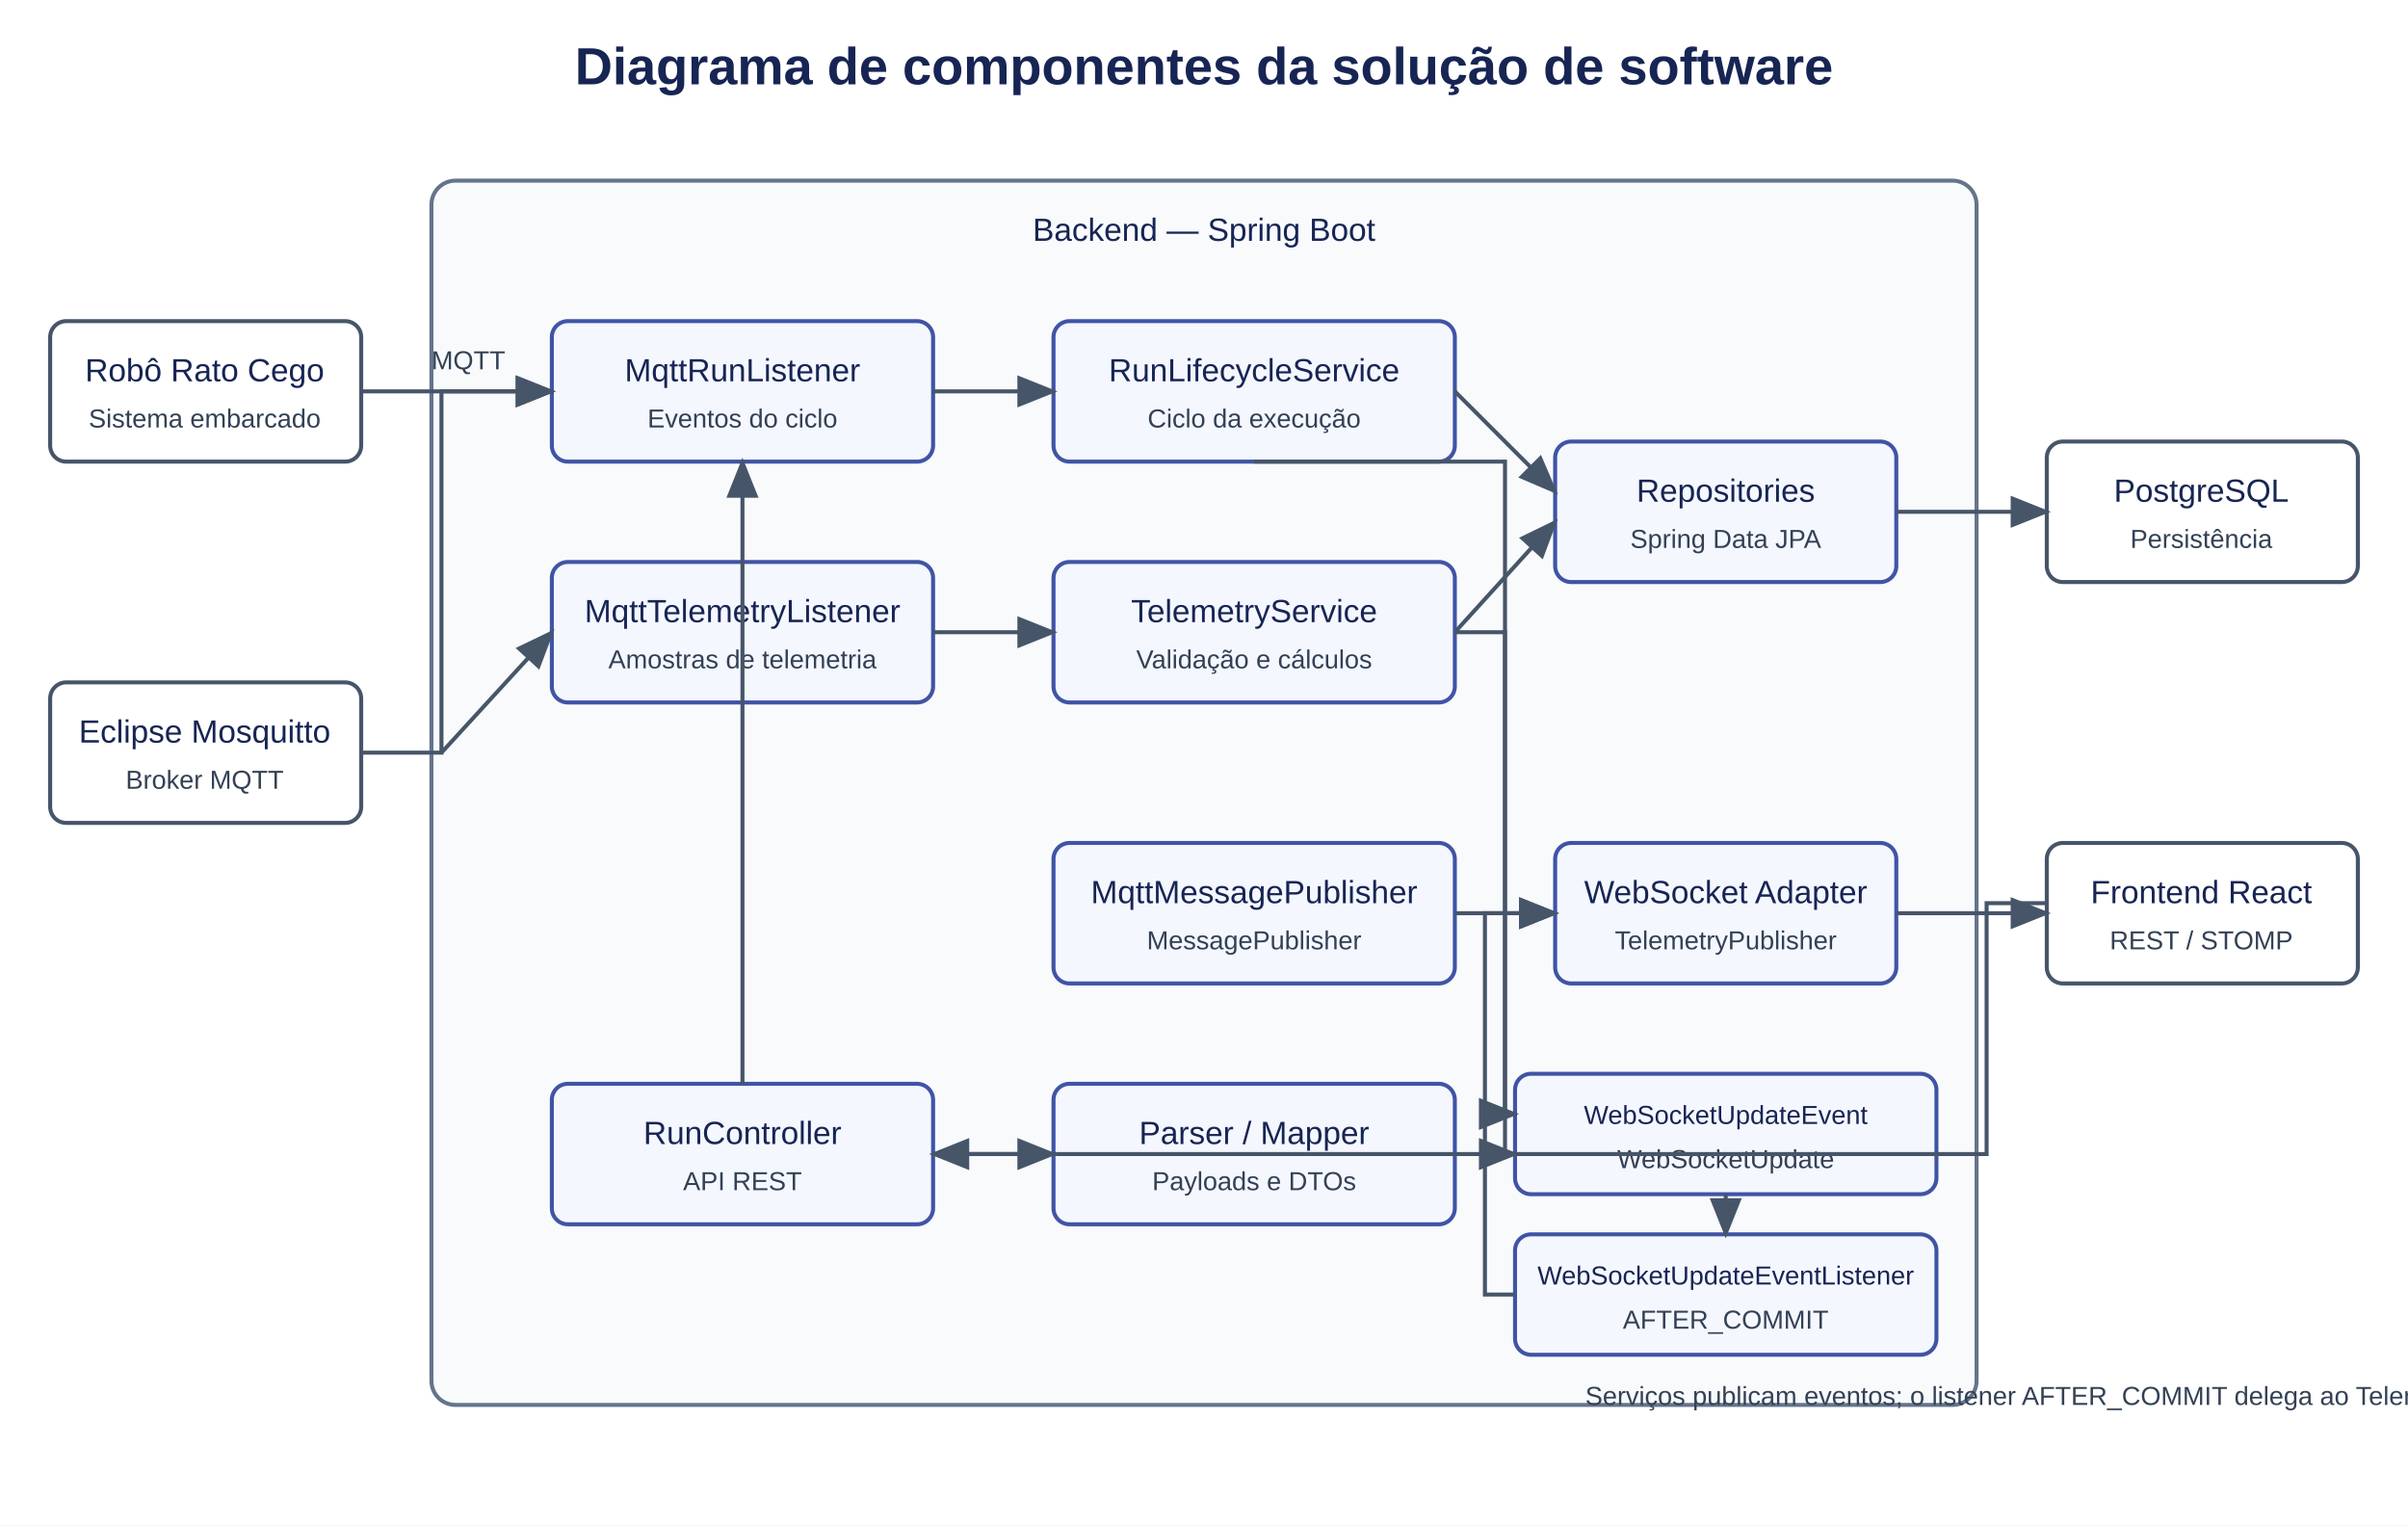
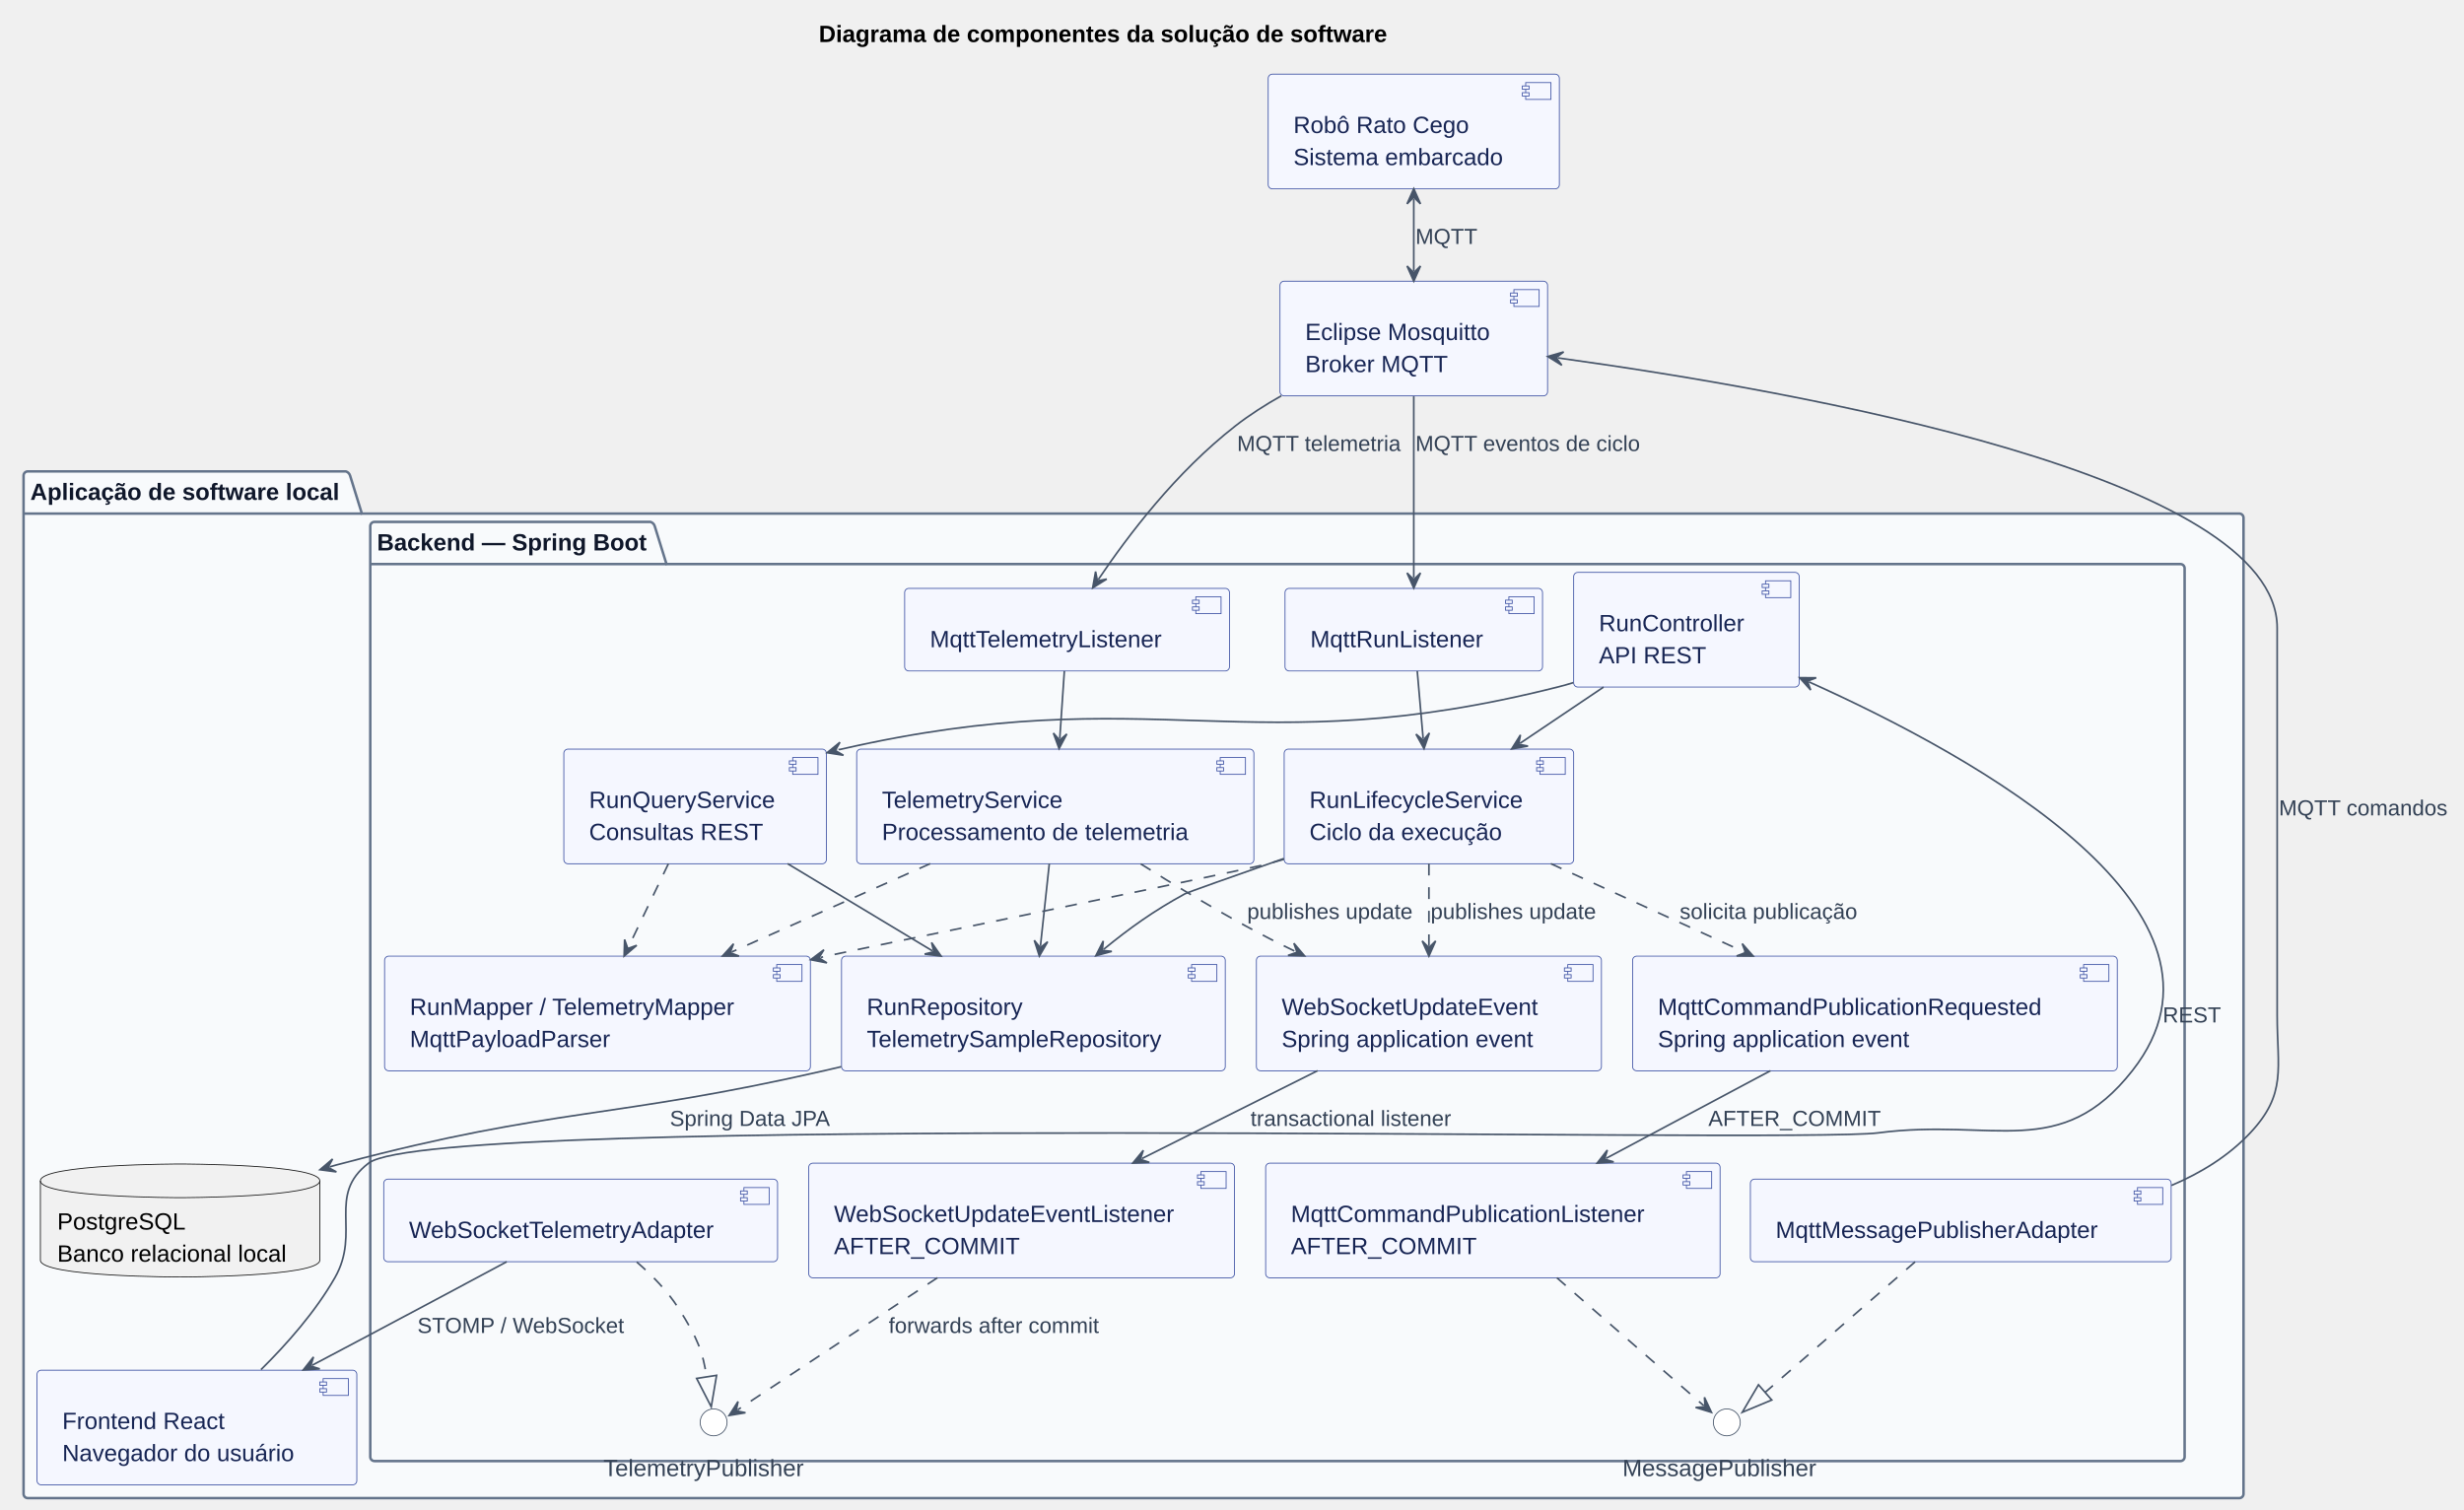
- <svg xmlns="http://www.w3.org/2000/svg" width="1200" height="760" viewBox="0 0 1200 760" role="img" aria-labelledby="title desc">
-   <defs>
-     <marker id="arrow" markerWidth="10" markerHeight="8" refX="9" refY="4" orient="auto">
-       <path d="M0,0 L10,4 L0,8 z" fill="#475569" />
-     </marker>
-   </defs>
-   <style>text{font:16px Arial,sans-serif;fill:#172554}.title{font-size:26px;font-weight:bold}.group{fill:#f8fafc;stroke:#64748b;stroke-width:2}.box{fill:#f5f7ff;stroke:#4054a5;stroke-width:2}.external{fill:#fff;stroke:#475569;stroke-width:2}.line{stroke:#475569;stroke-width:2;fill:none;marker-end:url(#arrow)}.label{font-size:13px;fill:#334155}.compact{font-size:13px}</style>
-   <rect width="1200" height="760" fill="white" />
-   <text class="title" x="600" y="42" text-anchor="middle">Diagrama de componentes da solução de software</text>
-   <rect class="group" x="215" y="90" width="770" height="610" rx="12" />
-   <text x="600" y="120" text-anchor="middle" font-weight="bold">Backend — Spring Boot</text>
-   <rect class="external" x="25" y="160" width="155" height="70" rx="8" />
-   <text x="102" y="190" text-anchor="middle">Robô Rato Cego</text>
-   <text class="label" x="102" y="213" text-anchor="middle">Sistema embarcado</text>
-   <rect class="external" x="25" y="340" width="155" height="70" rx="8" />
-   <text x="102" y="370" text-anchor="middle">Eclipse Mosquitto</text>
-   <text class="label" x="102" y="393" text-anchor="middle">Broker MQTT</text>
-   <rect class="box" x="275" y="160" width="190" height="70" rx="8" />
-   <text x="370" y="190" text-anchor="middle">MqttRunListener</text>
-   <text class="label" x="370" y="213" text-anchor="middle">Eventos do ciclo</text>
-   <rect class="box" x="275" y="280" width="190" height="70" rx="8" />
-   <text x="370" y="310" text-anchor="middle">MqttTelemetryListener</text>
-   <text class="label" x="370" y="333" text-anchor="middle">Amostras de telemetria</text>
-   <rect class="box" x="525" y="160" width="200" height="70" rx="8" />
-   <text x="625" y="190" text-anchor="middle">RunLifecycleService</text>
-   <text class="label" x="625" y="213" text-anchor="middle">Ciclo da execução</text>
-   <rect class="box" x="525" y="280" width="200" height="70" rx="8" />
-   <text x="625" y="310" text-anchor="middle">TelemetryService</text>
-   <text class="label" x="625" y="333" text-anchor="middle">Validação e cálculos</text>
-   <rect class="box" x="775" y="220" width="170" height="70" rx="8" />
-   <text x="860" y="250" text-anchor="middle">Repositories</text>
-   <text class="label" x="860" y="273" text-anchor="middle">Spring Data JPA</text>
-   <rect class="box" x="525" y="420" width="200" height="70" rx="8" />
-   <text x="625" y="450" text-anchor="middle">MqttMessagePublisher</text>
-   <text class="label" x="625" y="473" text-anchor="middle">MessagePublisher</text>
-   <rect class="box" x="775" y="420" width="170" height="70" rx="8" />
-   <text x="860" y="450" text-anchor="middle">WebSocket Adapter</text>
-   <text class="label" x="860" y="473" text-anchor="middle">TelemetryPublisher</text>
-   <rect class="external" x="1020" y="220" width="155" height="70" rx="8" />
-   <text x="1097" y="250" text-anchor="middle">PostgreSQL</text>
-   <text class="label" x="1097" y="273" text-anchor="middle">Persistência</text>
-   <rect class="external" x="1020" y="420" width="155" height="70" rx="8" />
-   <text x="1097" y="450" text-anchor="middle">Frontend React</text>
-   <text class="label" x="1097" y="473" text-anchor="middle">REST / STOMP</text>
-   <rect class="box" x="275" y="540" width="190" height="70" rx="8" />
-   <text x="370" y="570" text-anchor="middle">RunController</text>
-   <text class="label" x="370" y="593" text-anchor="middle">API REST</text>
-   <rect class="box" x="525" y="540" width="200" height="70" rx="8" />
-   <text x="625" y="570" text-anchor="middle">Parser / Mapper</text>
-   <text class="label" x="625" y="593" text-anchor="middle">Payloads e DTOs</text>
-   <rect class="box" x="755" y="535" width="210" height="60" rx="8" />
-   <text class="compact" x="860" y="560" text-anchor="middle">WebSocketUpdateEvent</text>
-   <text class="label" x="860" y="582" text-anchor="middle">WebSocketUpdate</text>
-   <rect class="box" x="755" y="615" width="210" height="60" rx="8" />
-   <text class="compact" x="860" y="640" text-anchor="middle">WebSocketUpdateEventListener</text>
-   <text class="label" x="860" y="662" text-anchor="middle">AFTER_COMMIT</text>
-   <path class="line" d="M180 195 L275 195" />
-   <text class="label" x="215" y="184">MQTT</text>
-   <path class="line" d="M180 375 L220 375 L220 195 L275 195" />
-   <path class="line" d="M220 375 L275 315" />
-   <path class="line" d="M465 195 L525 195" />
-   <path class="line" d="M465 315 L525 315" />
-   <path class="line" d="M725 195 L775 245" />
-   <path class="line" d="M725 315 L775 260" />
-   <path class="line" d="M945 255 L1020 255" />
-   <path class="line" d="M725 455 L775 455" />
-   <path class="line" d="M945 455 L1020 455" />
-   <path class="line" d="M1020 450 L990 450 L990 575 L465 575" />
-   <path class="line" d="M465 575 L525 575" />
-   <path class="line" d="M370 540 L370 230" />
-   <path class="line" d="M625 230 L750 230 L750 555 L755 555" />
-   <path class="line" d="M725 315 L750 315 L750 575 L755 575" />
-   <path class="line" d="M860 595 L860 615" />
-   <path class="line" d="M755 645 L740 645 L740 455 L775 455" />
-   <text class="label" x="790" y="700">Serviços publicam eventos; o listener AFTER_COMMIT delega ao TelemetryPublisher.</text>
+ <svg xmlns="http://www.w3.org/2000/svg" contentStyleType="text/css" height="897px" preserveAspectRatio="none" style="width:1464px;height:897px;background:#FFFFFF;" version="1.1" viewBox="0 0 1464 897" width="1464px" zoomAndPan="magnify">
+   <defs />
+   <g>
+     <text fill="#000000" font-family="Arial" font-size="14" font-weight="bold" lengthAdjust="spacing" textLength="351" x="486.5" y="24.966">Diagrama de componentes da solução de software</text>
+     <g id="cluster_Aplicação de software local">
+       <path d="M16.5,280.068 L205.5,280.068 A3.75,3.75 0 0 1 208,282.568 L215,305.136 L1330.5,305.136 A2.5,2.5 0 0 1 1333,307.636 L1333,887.568 A2.5,2.5 0 0 1 1330.5,890.068 L16.5,890.068 A2.5,2.5 0 0 1 14,887.568 L14,282.568 A2.5,2.5 0 0 1 16.5,280.068 " fill="#F8FAFC" style="stroke:#64748B;stroke-width:1.5;" />
+       <line style="stroke:#64748B;stroke-width:1.5;" x1="14" x2="215" y1="305.136" y2="305.136" />
+       <text fill="#0F172A" font-family="Arial" font-size="14" font-weight="bold" lengthAdjust="spacing" textLength="188" x="18" y="297.034">Aplicação de software local</text>
+     </g>
+     <g id="cluster_Backend — Spring Boot">
+       <path d="M222.5,310.068 L386.5,310.068 A3.75,3.75 0 0 1 389,312.568 L396,335.136 L1295.5,335.136 A2.5,2.5 0 0 1 1298,337.636 L1298,865.568 A2.5,2.5 0 0 1 1295.5,868.068 L222.5,868.068 A2.5,2.5 0 0 1 220,865.568 L220,312.568 A2.5,2.5 0 0 1 222.5,310.068 " fill="#F8FAFC" style="stroke:#64748B;stroke-width:1.5;" />
+       <line style="stroke:#64748B;stroke-width:1.5;" x1="220" x2="396" y1="335.136" y2="335.136" />
+       <text fill="#0F172A" font-family="Arial" font-size="14" font-weight="bold" lengthAdjust="spacing" textLength="163" x="224" y="327.034">Backend — Spring Boot</text>
+     </g>
+     <g id="elem_robot">
+       <rect fill="#F5F7FF" height="68.136" rx="2.5" ry="2.5" style="stroke:#4054A5;stroke-width:0.5;" width="173" x="753.5" y="44.068" />
+       <rect fill="#F5F7FF" height="10" style="stroke:#4054A5;stroke-width:0.5;" width="15" x="906.5" y="49.068" />
+       <rect fill="#F5F7FF" height="2" style="stroke:#4054A5;stroke-width:0.5;" width="4" x="904.5" y="51.068" />
+       <rect fill="#F5F7FF" height="2" style="stroke:#4054A5;stroke-width:0.5;" width="4" x="904.5" y="55.068" />
+       <text fill="#172554" font-family="Arial" font-size="14" lengthAdjust="spacing" textLength="106" x="768.5" y="79.034">Robô Rato Cego</text>
+       <text fill="#172554" font-family="Arial" font-size="14" lengthAdjust="spacing" textLength="133" x="768.5" y="98.102">Sistema embarcado</text>
+     </g>
+     <g id="elem_broker">
+       <rect fill="#F5F7FF" height="68.136" rx="2.5" ry="2.5" style="stroke:#4054A5;stroke-width:0.5;" width="159" x="760.5" y="167.068" />
+       <rect fill="#F5F7FF" height="10" style="stroke:#4054A5;stroke-width:0.5;" width="15" x="899.5" y="172.068" />
+       <rect fill="#F5F7FF" height="2" style="stroke:#4054A5;stroke-width:0.5;" width="4" x="897.5" y="174.068" />
+       <rect fill="#F5F7FF" height="2" style="stroke:#4054A5;stroke-width:0.5;" width="4" x="897.5" y="178.068" />
+       <text fill="#172554" font-family="Arial" font-size="14" lengthAdjust="spacing" textLength="119" x="775.5" y="202.034">Eclipse Mosquitto</text>
+       <text fill="#172554" font-family="Arial" font-size="14" lengthAdjust="spacing" textLength="88" x="775.5" y="221.102">Broker MQTT</text>
+     </g>
+     <g id="elem_frontend">
+       <rect fill="#F5F7FF" height="68.136" rx="2.5" ry="2.5" style="stroke:#4054A5;stroke-width:0.5;" width="190" x="22" y="814.068" />
+       <rect fill="#F5F7FF" height="10" style="stroke:#4054A5;stroke-width:0.5;" width="15" x="192" y="819.068" />
+       <rect fill="#F5F7FF" height="2" style="stroke:#4054A5;stroke-width:0.5;" width="4" x="190" y="821.068" />
+       <rect fill="#F5F7FF" height="2" style="stroke:#4054A5;stroke-width:0.5;" width="4" x="190" y="825.068" />
+       <text fill="#172554" font-family="Arial" font-size="14" lengthAdjust="spacing" textLength="102" x="37" y="849.034">Frontend React</text>
+       <text fill="#172554" font-family="Arial" font-size="14" lengthAdjust="spacing" textLength="150" x="37" y="868.102">Navegador do usuário</text>
+     </g>
+     <g id="elem_database">
+       <path d="M24,701.568 C24,691.568 107,691.568 107,691.568 C107,691.568 190,691.568 190,701.568 L190,748.704 C190,758.704 107,758.704 107,758.704 C107,758.704 24,758.704 24,748.704 L24,701.568 " fill="#F1F1F1" style="stroke:#181818;stroke-width:0.5;" />
+       <path d="M24,701.568 C24,711.568 107,711.568 107,711.568 C107,711.568 190,711.568 190,701.568 " fill="none" style="stroke:#181818;stroke-width:0.5;" />
+       <text fill="#000000" font-family="Arial" font-size="14" lengthAdjust="spacing" textLength="77" x="34" y="730.534">PostgreSQL</text>
+       <text fill="#000000" font-family="Arial" font-size="14" lengthAdjust="spacing" textLength="146" x="34" y="749.602">Banco relacional local</text>
+     </g>
+     <g id="elem_rest">
+       <rect fill="#F5F7FF" height="68.136" rx="2.5" ry="2.5" style="stroke:#4054A5;stroke-width:0.5;" width="134" x="935" y="340.068" />
+       <rect fill="#F5F7FF" height="10" style="stroke:#4054A5;stroke-width:0.5;" width="15" x="1049" y="345.068" />
+       <rect fill="#F5F7FF" height="2" style="stroke:#4054A5;stroke-width:0.5;" width="4" x="1047" y="347.068" />
+       <rect fill="#F5F7FF" height="2" style="stroke:#4054A5;stroke-width:0.5;" width="4" x="1047" y="351.068" />
+       <text fill="#172554" font-family="Arial" font-size="14" lengthAdjust="spacing" textLength="94" x="950" y="375.034">RunController</text>
+       <text fill="#172554" font-family="Arial" font-size="14" lengthAdjust="spacing" textLength="59" x="950" y="394.102">API REST</text>
+     </g>
+     <g id="elem_lifecycle">
+       <rect fill="#F5F7FF" height="68.136" rx="2.5" ry="2.5" style="stroke:#4054A5;stroke-width:0.5;" width="172" x="763" y="445.068" />
+       <rect fill="#F5F7FF" height="10" style="stroke:#4054A5;stroke-width:0.5;" width="15" x="915" y="450.068" />
+       <rect fill="#F5F7FF" height="2" style="stroke:#4054A5;stroke-width:0.5;" width="4" x="913" y="452.068" />
+       <rect fill="#F5F7FF" height="2" style="stroke:#4054A5;stroke-width:0.5;" width="4" x="913" y="456.068" />
+       <text fill="#172554" font-family="Arial" font-size="14" lengthAdjust="spacing" textLength="132" x="778" y="480.034">RunLifecycleService</text>
+       <text fill="#172554" font-family="Arial" font-size="14" lengthAdjust="spacing" textLength="119" x="778" y="499.102">Ciclo da execução</text>
+     </g>
+     <g id="elem_query">
+       <rect fill="#F5F7FF" height="68.136" rx="2.5" ry="2.5" style="stroke:#4054A5;stroke-width:0.5;" width="156" x="335" y="445.068" />
+       <rect fill="#F5F7FF" height="10" style="stroke:#4054A5;stroke-width:0.5;" width="15" x="471" y="450.068" />
+       <rect fill="#F5F7FF" height="2" style="stroke:#4054A5;stroke-width:0.5;" width="4" x="469" y="452.068" />
+       <rect fill="#F5F7FF" height="2" style="stroke:#4054A5;stroke-width:0.5;" width="4" x="469" y="456.068" />
+       <text fill="#172554" font-family="Arial" font-size="14" lengthAdjust="spacing" textLength="116" x="350" y="480.034">RunQueryService</text>
+       <text fill="#172554" font-family="Arial" font-size="14" lengthAdjust="spacing" textLength="103" x="350" y="499.102">Consultas REST</text>
+     </g>
+     <g id="elem_telemetry">
+       <rect fill="#F5F7FF" height="68.136" rx="2.5" ry="2.5" style="stroke:#4054A5;stroke-width:0.5;" width="236" x="509" y="445.068" />
+       <rect fill="#F5F7FF" height="10" style="stroke:#4054A5;stroke-width:0.5;" width="15" x="725" y="450.068" />
+       <rect fill="#F5F7FF" height="2" style="stroke:#4054A5;stroke-width:0.5;" width="4" x="723" y="452.068" />
+       <rect fill="#F5F7FF" height="2" style="stroke:#4054A5;stroke-width:0.5;" width="4" x="723" y="456.068" />
+       <text fill="#172554" font-family="Arial" font-size="14" lengthAdjust="spacing" textLength="115" x="524" y="480.034">TelemetryService</text>
+       <text fill="#172554" font-family="Arial" font-size="14" lengthAdjust="spacing" textLength="196" x="524" y="499.102">Processamento de telemetria</text>
+     </g>
+     <g id="elem_runlistener">
+       <rect fill="#F5F7FF" height="49.068" rx="2.5" ry="2.5" style="stroke:#4054A5;stroke-width:0.5;" width="153" x="763.5" y="349.568" />
+       <rect fill="#F5F7FF" height="10" style="stroke:#4054A5;stroke-width:0.5;" width="15" x="896.5" y="354.568" />
+       <rect fill="#F5F7FF" height="2" style="stroke:#4054A5;stroke-width:0.5;" width="4" x="894.5" y="356.568" />
+       <rect fill="#F5F7FF" height="2" style="stroke:#4054A5;stroke-width:0.5;" width="4" x="894.5" y="360.568" />
+       <text fill="#172554" font-family="Arial" font-size="14" lengthAdjust="spacing" textLength="113" x="778.5" y="384.534">MqttRunListener</text>
+     </g>
+     <g id="elem_telemlistener">
+       <rect fill="#F5F7FF" height="49.068" rx="2.5" ry="2.5" style="stroke:#4054A5;stroke-width:0.5;" width="193" x="537.5" y="349.568" />
+       <rect fill="#F5F7FF" height="10" style="stroke:#4054A5;stroke-width:0.5;" width="15" x="710.5" y="354.568" />
+       <rect fill="#F5F7FF" height="2" style="stroke:#4054A5;stroke-width:0.5;" width="4" x="708.5" y="356.568" />
+       <rect fill="#F5F7FF" height="2" style="stroke:#4054A5;stroke-width:0.5;" width="4" x="708.5" y="360.568" />
+       <text fill="#172554" font-family="Arial" font-size="14" lengthAdjust="spacing" textLength="153" x="552.5" y="384.534">MqttTelemetryListener</text>
+     </g>
+     <g id="elem_mqttpublisher">
+       <rect fill="#F5F7FF" height="49.068" rx="2.5" ry="2.5" style="stroke:#4054A5;stroke-width:0.5;" width="250" x="1040" y="700.568" />
+       <rect fill="#F5F7FF" height="10" style="stroke:#4054A5;stroke-width:0.5;" width="15" x="1270" y="705.568" />
+       <rect fill="#F5F7FF" height="2" style="stroke:#4054A5;stroke-width:0.5;" width="4" x="1268" y="707.568" />
+       <rect fill="#F5F7FF" height="2" style="stroke:#4054A5;stroke-width:0.5;" width="4" x="1268" y="711.568" />
+       <text fill="#172554" font-family="Arial" font-size="14" lengthAdjust="spacing" textLength="210" x="1055" y="735.534">MqttMessagePublisherAdapter</text>
+     </g>
+     <g id="elem_commandlistener">
+       <rect fill="#F5F7FF" height="68.136" rx="2.5" ry="2.5" style="stroke:#4054A5;stroke-width:0.5;" width="270" x="752" y="691.068" />
+       <rect fill="#F5F7FF" height="10" style="stroke:#4054A5;stroke-width:0.5;" width="15" x="1002" y="696.068" />
+       <rect fill="#F5F7FF" height="2" style="stroke:#4054A5;stroke-width:0.5;" width="4" x="1000" y="698.068" />
+       <rect fill="#F5F7FF" height="2" style="stroke:#4054A5;stroke-width:0.5;" width="4" x="1000" y="702.068" />
+       <text fill="#172554" font-family="Arial" font-size="14" lengthAdjust="spacing" textLength="230" x="767" y="726.034">MqttCommandPublicationListener</text>
+       <text fill="#172554" font-family="Arial" font-size="14" lengthAdjust="spacing" textLength="106" x="767" y="745.102">AFTER_COMMIT</text>
+     </g>
+     <g id="elem_commandevent">
+       <rect fill="#F5F7FF" height="68.136" rx="2.5" ry="2.5" style="stroke:#4054A5;stroke-width:0.5;" width="288" x="970" y="568.068" />
+       <rect fill="#F5F7FF" height="10" style="stroke:#4054A5;stroke-width:0.5;" width="15" x="1238" y="573.068" />
+       <rect fill="#F5F7FF" height="2" style="stroke:#4054A5;stroke-width:0.5;" width="4" x="1236" y="575.068" />
+       <rect fill="#F5F7FF" height="2" style="stroke:#4054A5;stroke-width:0.5;" width="4" x="1236" y="579.068" />
+       <text fill="#172554" font-family="Arial" font-size="14" lengthAdjust="spacing" textLength="248" x="985" y="603.034">MqttCommandPublicationRequested</text>
+       <text fill="#172554" font-family="Arial" font-size="14" lengthAdjust="spacing" textLength="165" x="985" y="622.102">Spring application event</text>
+     </g>
+     <g id="elem_wsadapter">
+       <rect fill="#F5F7FF" height="49.068" rx="2.5" ry="2.5" style="stroke:#4054A5;stroke-width:0.5;" width="234" x="228" y="700.568" />
+       <rect fill="#F5F7FF" height="10" style="stroke:#4054A5;stroke-width:0.5;" width="15" x="442" y="705.568" />
+       <rect fill="#F5F7FF" height="2" style="stroke:#4054A5;stroke-width:0.5;" width="4" x="440" y="707.568" />
+       <rect fill="#F5F7FF" height="2" style="stroke:#4054A5;stroke-width:0.5;" width="4" x="440" y="711.568" />
+       <text fill="#172554" font-family="Arial" font-size="14" lengthAdjust="spacing" textLength="194" x="243" y="735.534">WebSocketTelemetryAdapter</text>
+     </g>
+     <g id="elem_wslistener">
+       <rect fill="#F5F7FF" height="68.136" rx="2.5" ry="2.5" style="stroke:#4054A5;stroke-width:0.5;" width="253" x="480.5" y="691.068" />
+       <rect fill="#F5F7FF" height="10" style="stroke:#4054A5;stroke-width:0.5;" width="15" x="713.5" y="696.068" />
+       <rect fill="#F5F7FF" height="2" style="stroke:#4054A5;stroke-width:0.5;" width="4" x="711.5" y="698.068" />
+       <rect fill="#F5F7FF" height="2" style="stroke:#4054A5;stroke-width:0.5;" width="4" x="711.5" y="702.068" />
+       <text fill="#172554" font-family="Arial" font-size="14" lengthAdjust="spacing" textLength="213" x="495.5" y="726.034">WebSocketUpdateEventListener</text>
+       <text fill="#172554" font-family="Arial" font-size="14" lengthAdjust="spacing" textLength="106" x="495.5" y="745.102">AFTER_COMMIT</text>
+     </g>
+     <g id="elem_updateevent">
+       <rect fill="#F5F7FF" height="68.136" rx="2.5" ry="2.5" style="stroke:#4054A5;stroke-width:0.5;" width="205" x="746.5" y="568.068" />
+       <rect fill="#F5F7FF" height="10" style="stroke:#4054A5;stroke-width:0.5;" width="15" x="931.5" y="573.068" />
+       <rect fill="#F5F7FF" height="2" style="stroke:#4054A5;stroke-width:0.5;" width="4" x="929.5" y="575.068" />
+       <rect fill="#F5F7FF" height="2" style="stroke:#4054A5;stroke-width:0.5;" width="4" x="929.5" y="579.068" />
+       <text fill="#172554" font-family="Arial" font-size="14" lengthAdjust="spacing" textLength="159" x="761.5" y="603.034">WebSocketUpdateEvent</text>
+       <text fill="#172554" font-family="Arial" font-size="14" lengthAdjust="spacing" textLength="165" x="761.5" y="622.102">Spring application event</text>
+     </g>
+     <g id="elem_repositories">
+       <rect fill="#F5F7FF" height="68.136" rx="2.5" ry="2.5" style="stroke:#4054A5;stroke-width:0.5;" width="228" x="500" y="568.068" />
+       <rect fill="#F5F7FF" height="10" style="stroke:#4054A5;stroke-width:0.5;" width="15" x="708" y="573.068" />
+       <rect fill="#F5F7FF" height="2" style="stroke:#4054A5;stroke-width:0.5;" width="4" x="706" y="575.068" />
+       <rect fill="#F5F7FF" height="2" style="stroke:#4054A5;stroke-width:0.5;" width="4" x="706" y="579.068" />
+       <text fill="#172554" font-family="Arial" font-size="14" lengthAdjust="spacing" textLength="98" x="515" y="603.034">RunRepository</text>
+       <text fill="#172554" font-family="Arial" font-size="14" lengthAdjust="spacing" textLength="188" x="515" y="622.102">TelemetrySampleRepository</text>
+     </g>
+     <g id="elem_parsing">
+       <rect fill="#F5F7FF" height="68.136" rx="2.5" ry="2.5" style="stroke:#4054A5;stroke-width:0.5;" width="253" x="228.5" y="568.068" />
+       <rect fill="#F5F7FF" height="10" style="stroke:#4054A5;stroke-width:0.5;" width="15" x="461.5" y="573.068" />
+       <rect fill="#F5F7FF" height="2" style="stroke:#4054A5;stroke-width:0.5;" width="4" x="459.5" y="575.068" />
+       <rect fill="#F5F7FF" height="2" style="stroke:#4054A5;stroke-width:0.5;" width="4" x="459.5" y="579.068" />
+       <text fill="#172554" font-family="Arial" font-size="14" lengthAdjust="spacing" textLength="213" x="243.5" y="603.034">RunMapper / TelemetryMapper</text>
+       <text fill="#172554" font-family="Arial" font-size="14" lengthAdjust="spacing" textLength="127" x="243.5" y="622.102">MqttPayloadParser</text>
+     </g>
+     <g id="elem_messageport">
+       <ellipse cx="1026" cy="845.068" fill="#FFFFFF" rx="8" ry="8" style="stroke:#475569;stroke-width:0.5;" />
+       <text fill="#334155" font-family="Arial" font-size="14" lengthAdjust="spacing" textLength="124" x="964" y="877.034">MessagePublisher</text>
+     </g>
+     <g id="elem_telemetryport">
+       <ellipse cx="424" cy="845.068" fill="#FFFFFF" rx="8" ry="8" style="stroke:#475569;stroke-width:0.5;" />
+       <text fill="#334155" font-family="Arial" font-size="14" lengthAdjust="spacing" textLength="131" x="358.5" y="877.034">TelemetryPublisher</text>
+     </g>
+     <polygon fill="#475569" points="1069.269,402.655,1075.84,409.991,1073.83,404.703,1079.118,402.693,1069.269,402.655" style="stroke:#475569;stroke-width:1.0;" />
+     <path d="M155.072,813.735 C170.58,798.424 187.521,779.206 199,759.068 C214.601,731.7 193.967,710.193 219,691.068 C258.607,660.808 1066.578,679.538 1116,673.068 C1184.512,664.098 1224.35,690.431 1267,636.068 C1340.639,542.206 1175.446,450.344 1074.742,405.113 " fill="none" style="stroke:#475569;stroke-width:1.0;" />
+     <text fill="#334155" font-family="Arial" font-size="13" lengthAdjust="spacing" textLength="29" x="1285" y="607.465">REST</text>
+     <polygon fill="#475569" points="898.16,444.973,907.86,443.265,902.308,442.181,903.392,436.629,898.16,444.973" style="stroke:#475569;stroke-width:1.0;" />
+     <path d="M952.748,408.225 C935.276,419.986 920.601,429.866 903.137,441.623 " fill="none" style="stroke:#475569;stroke-width:1.0;" />
+     <polygon fill="#475569" points="491.42,447.214,501.152,448.726,496.247,445.909,499.064,441.003,491.42,447.214" style="stroke:#475569;stroke-width:1.0;" />
+     <path d="M934.853,405.563 C931.888,406.484 928.928,407.326 926,408.068 C741.775,454.744 685.273,402.743 500,445.068 C497.165,445.716 500.091,444.869 497.212,445.648 " fill="none" style="stroke:#475569;stroke-width:1.0;" />
+     <polygon fill="#475569" points="846.092,444.79,849.294,435.476,845.657,439.809,841.324,436.173,846.092,444.79" style="stroke:#475569;stroke-width:1.0;" />
+     <path d="M842.065,398.698 C843.258,412.358 844.257,423.785 845.57,438.813 " fill="none" style="stroke:#475569;stroke-width:1.0;" />
+     <polygon fill="#475569" points="629.262,444.79,633.863,436.082,629.601,439.802,625.881,435.54,629.262,444.79" style="stroke:#475569;stroke-width:1.0;" />
+     <path d="M632.394,398.698 C631.466,412.358 630.69,423.776 629.668,438.804 " fill="none" style="stroke:#475569;stroke-width:1.0;" />
+     <polygon fill="#475569" points="840,349.397,844,340.397,840,344.397,836,340.397,840,349.397" style="stroke:#475569;stroke-width:1.0;" />
+     <path d="M840,235.444 C840,268.977 840,313.806 840,343.397 " fill="none" style="stroke:#475569;stroke-width:1.0;" />
+     <text fill="#334155" font-family="Arial" font-size="13" lengthAdjust="spacing" textLength="134" x="841" y="267.965">MQTT eventos de ciclo</text>
+     <polygon fill="#475569" points="649.225,349.265,657.58,344.05,652.025,345.123,650.952,339.569,649.225,349.265" style="stroke:#475569;stroke-width:1.0;" />
+     <path d="M761.298,235.171 C751.721,240.557 742.375,246.538 734,253.068 C698.499,280.749 670.352,318.017 652.586,344.295 " fill="none" style="stroke:#475569;stroke-width:1.0;" />
+     <text fill="#334155" font-family="Arial" font-size="13" lengthAdjust="spacing" textLength="100" x="735" y="267.965">MQTT telemetria</text>
+     <polygon fill="#475569" points="840,112.132,836,121.132,840,117.132,844,121.132,840,112.132" style="stroke:#475569;stroke-width:1.0;" />
+     <polygon fill="#475569" points="840,167.044,844,158.044,840,162.044,836,158.044,840,167.044" style="stroke:#475569;stroke-width:1.0;" />
+     <path d="M840,118.132 C840,135.205 840,143.977 840,161.044 " fill="none" style="stroke:#475569;stroke-width:1.0;" />
+     <text fill="#334155" font-family="Arial" font-size="13" lengthAdjust="spacing" textLength="36" x="841" y="144.965">MQTT</text>
+     <polygon fill="#475569" points="1041.675,568.044,1035.15,560.667,1037.127,565.967,1031.827,567.945,1041.675,568.044" style="stroke:#475569;stroke-width:1.0;" />
+     <path d="M921.412,513.132 C958.804,530.205 998.838,548.485 1036.217,565.552 " fill="none" style="stroke:#475569;stroke-width:1.0;stroke-dasharray:7.0,7.0;" />
+     <text fill="#334155" font-family="Arial" font-size="13" lengthAdjust="spacing" textLength="108" x="998" y="545.965">solicita publicação</text>
+     <polygon fill="#475569" points="948.954,691.044,958.777,690.341,953.366,688.692,955.014,683.281,948.954,691.044" style="stroke:#475569;stroke-width:1.0;" />
+     <path d="M1051.971,636.132 C1019.941,653.205 986.268,671.154 954.249,688.222 " fill="none" style="stroke:#475569;stroke-width:1.0;" />
+     <text fill="#334155" font-family="Arial" font-size="13" lengthAdjust="spacing" textLength="96" x="1015" y="668.965">AFTER_COMMIT</text>
+     <polygon fill="#475569" points="1016.866,839.117,1012.704,830.191,1013.095,835.834,1007.452,836.225,1016.866,839.117" style="stroke:#475569;stroke-width:1.0;" />
+     <path d="M924.982,759.132 C956.331,786.421 994.009,819.219 1012.341,835.178 " fill="none" style="stroke:#475569;stroke-width:1.0;stroke-dasharray:7.0,7.0;" />
+     <polygon fill="none" points="1035.181,839.076,1052.697,831.783,1044.818,822.732,1035.181,839.076" style="stroke:#475569;stroke-width:1.0;" />
+     <path d="M1137.869,749.685 C1106.267,777.196 1069.34,809.34 1048.757,827.258 " fill="none" style="stroke:#475569;stroke-width:1.0;stroke-dasharray:7.0,7.0;" />
+     <polygon fill="#475569" points="919.593,211.811,927.962,217.003,924.547,212.494,929.056,209.078,919.593,211.811" style="stroke:#475569;stroke-width:1.0;" />
+     <path d="M1290.162,704.308 C1307.7,696.903 1324.106,686.809 1337,673.068 C1358.838,649.796 1353,634.981 1353,603.068 C1353,373.068 1353,373.068 1353,373.068 C1353,282.826 1069.629,232.505 925.537,212.63 " fill="none" style="stroke:#475569;stroke-width:1.0;" />
+     <text fill="#334155" font-family="Arial" font-size="13" lengthAdjust="spacing" textLength="102" x="1354" y="484.465">MQTT comandos</text>
+     <polygon fill="#475569" points="651.081,567.845,660.579,565.238,654.95,564.677,655.511,559.048,651.081,567.845" style="stroke:#475569;stroke-width:1.0;" />
+     <path d="M762.879,510.054 C732.608,520.649 705.61,530.189 704,531.068 C685.409,541.215 671.278,551.308 655.723,564.044 " fill="none" style="stroke:#475569;stroke-width:1.0;" />
+     <polygon fill="#475569" points="559.142,568.044,553.495,559.975,554.859,565.465,549.369,566.829,559.142,568.044" style="stroke:#475569;stroke-width:1.0;" />
+     <path d="M467.924,513.132 C496.286,530.205 525.65,547.882 554.002,564.95 " fill="none" style="stroke:#475569;stroke-width:1.0;" />
+     <polygon fill="#475569" points="370.83,568.044,378.327,561.657,372.991,563.535,371.113,558.199,370.83,568.044" style="stroke:#475569;stroke-width:1.0;" />
+     <path d="M397.151,513.132 C388.967,530.205 381.604,545.566 373.423,562.634 " fill="none" style="stroke:#475569;stroke-width:1.0;stroke-dasharray:7.0,7.0;" />
+     <polygon fill="#475569" points="617.548,568.044,622.486,559.523,618.082,563.073,614.532,558.668,617.548,568.044" style="stroke:#475569;stroke-width:1.0;" />
+     <path d="M623.448,513.132 C621.613,530.205 620.023,545.011 618.189,562.078 " fill="none" style="stroke:#475569;stroke-width:1.0;" />
+     <polygon fill="#475569" points="190.111,694.966,199.874,696.257,194.906,693.552,197.612,688.584,190.111,694.966" style="stroke:#475569;stroke-width:1.0;" />
+     <path d="M499.888,633.759 C496.559,634.551 493.257,635.322 490,636.068 C363.824,664.952 329.124,657.922 204,691.068 C199.443,692.275 200.546,691.889 195.866,693.269 " fill="none" style="stroke:#475569;stroke-width:1.0;" />
+     <text fill="#334155" font-family="Arial" font-size="13" lengthAdjust="spacing" textLength="93" x="398" y="668.965">Spring Data JPA</text>
+     <polygon fill="#475569" points="429.235,568.044,439.084,568.041,433.804,566.012,435.833,560.731,429.235,568.044" style="stroke:#475569;stroke-width:1.0;" />
+     <path d="M552.675,513.132 C514.295,530.205 473.084,548.538 434.717,565.605 " fill="none" style="stroke:#475569;stroke-width:1.0;stroke-dasharray:7.0,7.0;" />
+     <polygon fill="#475569" points="481.656,570.195,491.322,572.082,486.529,569.077,489.533,564.284,481.656,570.195" style="stroke:#475569;stroke-width:1.0;" />
+     <path d="M762.938,510.502 C759.931,511.394 756.945,512.252 754,513.068 C739.615,517.053 505.56,564.78 491,568.068 C487.919,568.764 490.649,568.132 487.504,568.854 " fill="none" style="stroke:#475569;stroke-width:1.0;stroke-dasharray:7.0,7.0;" />
+     <polygon fill="#475569" points="775.126,567.935,768.761,560.419,770.624,565.76,765.282,567.623,775.126,567.935" style="stroke:#475569;stroke-width:1.0;" />
+     <path d="M677.723,513.244 C696.938,525.343 719.198,538.808 740,550.068 C751.208,556.135 757.861,559.596 769.723,565.325 " fill="none" style="stroke:#475569;stroke-width:1.0;stroke-dasharray:7.0,7.0;" />
+     <text fill="#334155" font-family="Arial" font-size="13" lengthAdjust="spacing" textLength="103" x="741" y="545.965">publishes update</text>
+     <polygon fill="#475569" points="849,568.044,853,559.044,849,563.044,845,559.044,849,568.044" style="stroke:#475569;stroke-width:1.0;" />
+     <path d="M849,513.132 C849,530.205 849,544.977 849,562.044 " fill="none" style="stroke:#475569;stroke-width:1.0;stroke-dasharray:7.0,7.0;" />
+     <text fill="#334155" font-family="Arial" font-size="13" lengthAdjust="spacing" textLength="103" x="850" y="545.965">publishes update</text>
+     <polygon fill="#475569" points="433.216,840.974,442.93,839.347,437.387,838.216,438.517,832.674,433.216,840.974" style="stroke:#475569;stroke-width:1.0;" />
+     <path d="M556.994,759.132 C514.029,787.54 460.582,822.88 438.221,837.665 " fill="none" style="stroke:#475569;stroke-width:1.0;stroke-dasharray:7.0,7.0;" />
+     <text fill="#334155" font-family="Arial" font-size="13" lengthAdjust="spacing" textLength="133" x="528" y="791.965">forwards after commit</text>
+     <polygon fill="#475569" points="673.048,691.044,682.886,690.597,677.52,688.808,679.309,683.442,673.048,691.044" style="stroke:#475569;stroke-width:1.0;" />
+     <path d="M782.872,636.132 C748.726,653.205 712.549,671.293 678.414,688.361 " fill="none" style="stroke:#475569;stroke-width:1.0;" />
+     <text fill="#334155" font-family="Arial" font-size="13" lengthAdjust="spacing" textLength="125" x="743" y="668.965">transactional listener</text>
+     <polygon fill="none" points="422.586,835.842,425.765,817.137,413.906,818.97,422.586,835.842" style="stroke:#475569;stroke-width:1.0;" />
+     <path d="M378.314,749.778 C387.38,757.593 396.483,766.911 403,777.068 C414.923,795.649 417.589,803.521 419.836,818.053 " fill="none" style="stroke:#475569;stroke-width:1.0;stroke-dasharray:7.0,7.0;" />
+     <polygon fill="#475569" points="180.168,813.934,189.995,813.281,184.592,811.605,186.268,806.202,180.168,813.934" style="stroke:#475569;stroke-width:1.0;" />
+     <path d="M301.074,749.634 C275.657,763.247 243.049,780.67 214,796.068 C203.073,801.86 196.751,805.203 185.477,811.139 " fill="none" style="stroke:#475569;stroke-width:1.0;" />
+     <text fill="#334155" font-family="Arial" font-size="13" lengthAdjust="spacing" textLength="122" x="248" y="791.965">STOMP / WebSocket</text>
+   </g>
</svg>
